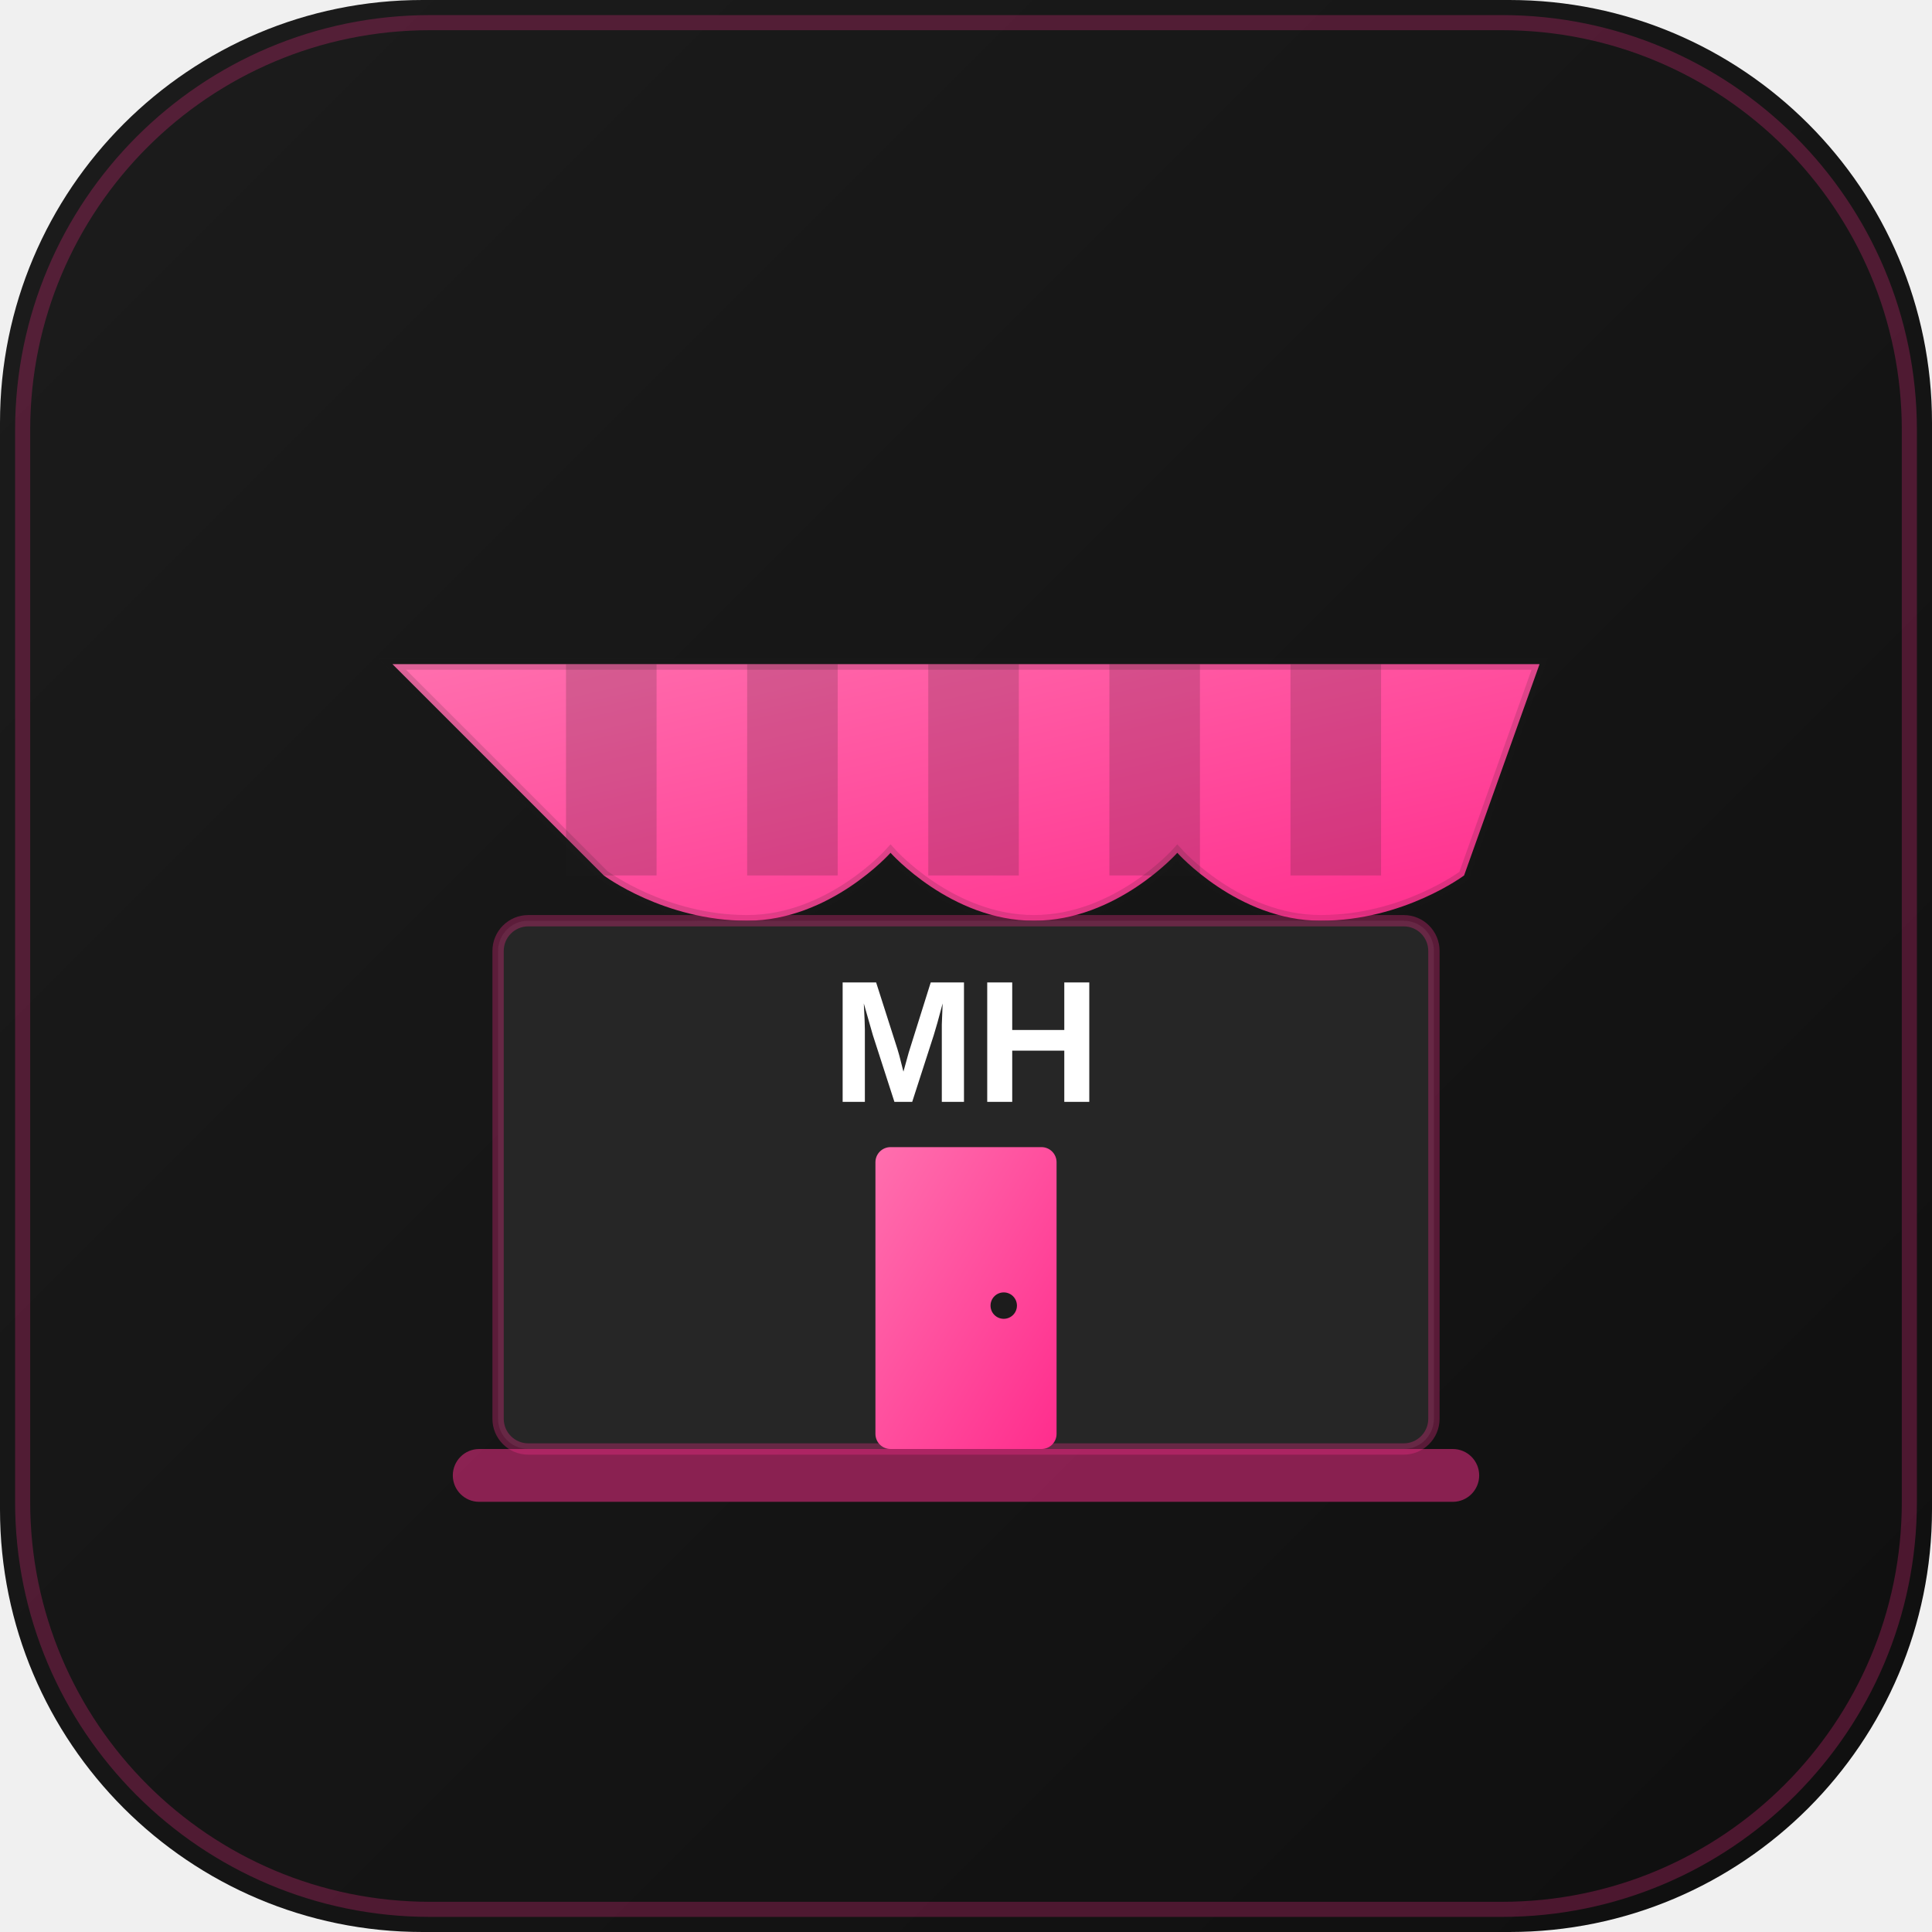
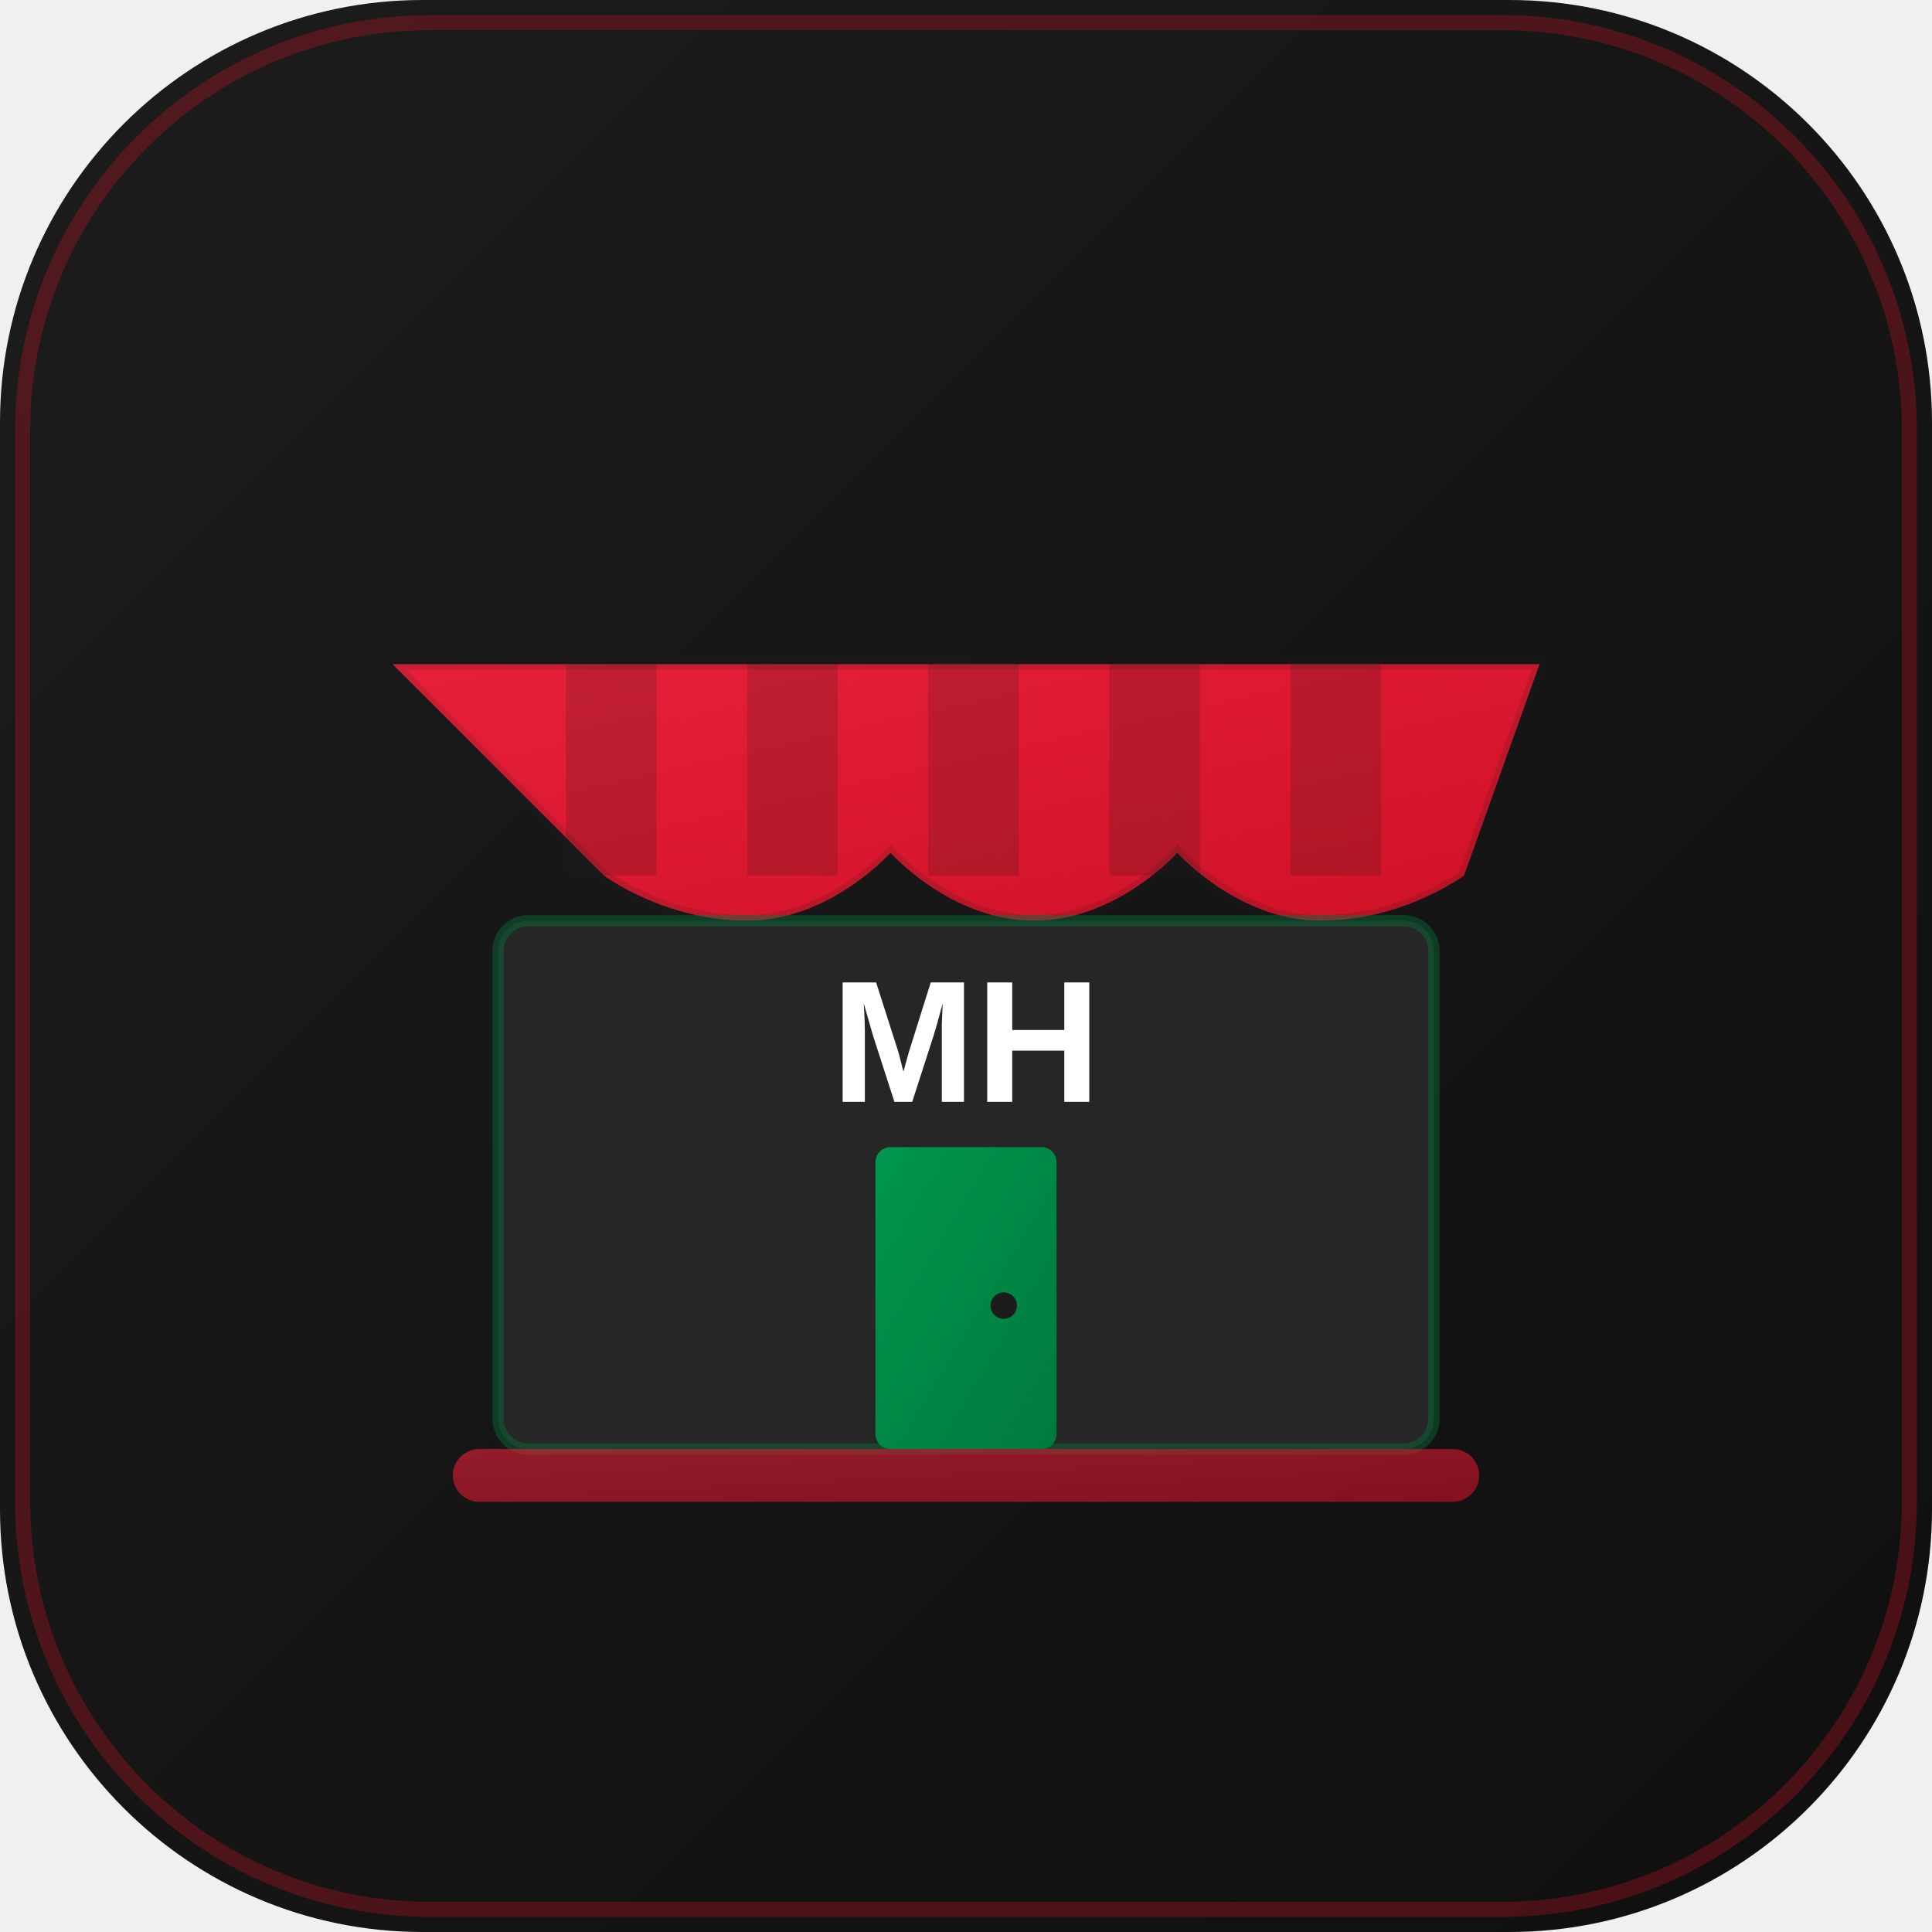
<svg xmlns="http://www.w3.org/2000/svg" viewBox="0 0 512 512" width="512" height="512">
  <defs>
    <linearGradient id="bg" x1="0" y1="0" x2="1" y2="1">
      <stop offset="0%" stop-color="#1C1C1C" />
      <stop offset="100%" stop-color="#0F0F0F" />
    </linearGradient>
-     <linearGradient id="pink" x1="0" y1="0" x2="1" y2="1">
-       <stop offset="0%" stop-color="#FF6FAE" />
-       <stop offset="100%" stop-color="#FF2D8D" />
+     <linearGradient id="red" x1="0" y1="0" x2="1" y2="1">
+       <stop offset="0%" stop-color="#E8203A" />
+       <stop offset="100%" stop-color="#CE1126" />
+     </linearGradient>
+     <linearGradient id="green" x1="0" y1="0" x2="1" y2="1">
+       <stop offset="0%" stop-color="#00964D" />
+       <stop offset="100%" stop-color="#007A3D" />
    </linearGradient>
  </defs>
  <rect width="512" height="512" rx="112" fill="url(#bg)" />
-   <rect x="6" y="6" width="500" height="500" rx="108" fill="none" stroke="#FF2D8D" stroke-opacity="0.25" stroke-width="4" />
-   <path d="M104 176 L408 176 L388 232 C388 232 372 244 350 244 C328 244 312 226 312 226 C312 226 296 244 274 244 C252 244 236 226 236 226 C236 226 220 244 198 244 C176 244 160 232 160 232 Z" fill="url(#pink)" />
+   <rect x="6" y="6" width="500" height="500" rx="108" fill="none" stroke="#CE1126" stroke-opacity="0.3" stroke-width="4" />
+   <path d="M104 176 L408 176 L388 232 C388 232 372 244 350 244 C328 244 312 226 312 226 C312 226 296 244 274 244 C252 244 236 226 236 226 C236 226 220 244 198 244 C176 244 160 232 160 232 Z" fill="url(#red)" />
  <path d="M104 176 L408 176 L388 232 C388 232 372 244 350 244 C328 244 312 226 312 226 C312 226 296 244 274 244 C252 244 236 226 236 226 C236 226 220 244 198 244 C176 244 160 232 160 232 Z" fill="none" stroke="#1C1C1C" stroke-width="3" opacity="0.15" />
  <g fill="#1C1C1C" opacity="0.18">
    <rect x="150" y="176" width="24" height="56" />
    <rect x="198" y="176" width="24" height="56" />
    <rect x="246" y="176" width="24" height="56" />
    <rect x="294" y="176" width="24" height="56" />
    <rect x="342" y="176" width="24" height="56" />
  </g>
  <rect x="132" y="244" width="248" height="140" rx="8" fill="#262626" />
-   <rect x="132" y="244" width="248" height="140" rx="8" fill="none" stroke="#FF2D8D" stroke-opacity="0.3" stroke-width="3" />
-   <rect x="232" y="304" width="48" height="80" rx="4" fill="url(#pink)" />
+   <rect x="132" y="244" width="248" height="140" rx="8" fill="none" stroke="#007A3D" stroke-opacity="0.4" stroke-width="3" />
+   <rect x="232" y="304" width="48" height="80" rx="4" fill="url(#green)" />
  <circle cx="266" cy="346" r="3.5" fill="#1C1C1C" />
  <text x="256" y="292" text-anchor="middle" font-family="Arial, Helvetica, sans-serif" font-weight="900" font-size="46" fill="#FFFFFF">MH</text>
-   <rect x="120" y="384" width="272" height="14" rx="7" fill="#FF2D8D" opacity="0.5" />
+   <rect x="120" y="384" width="272" height="14" rx="7" fill="url(#red)" opacity="0.6" />
</svg>
